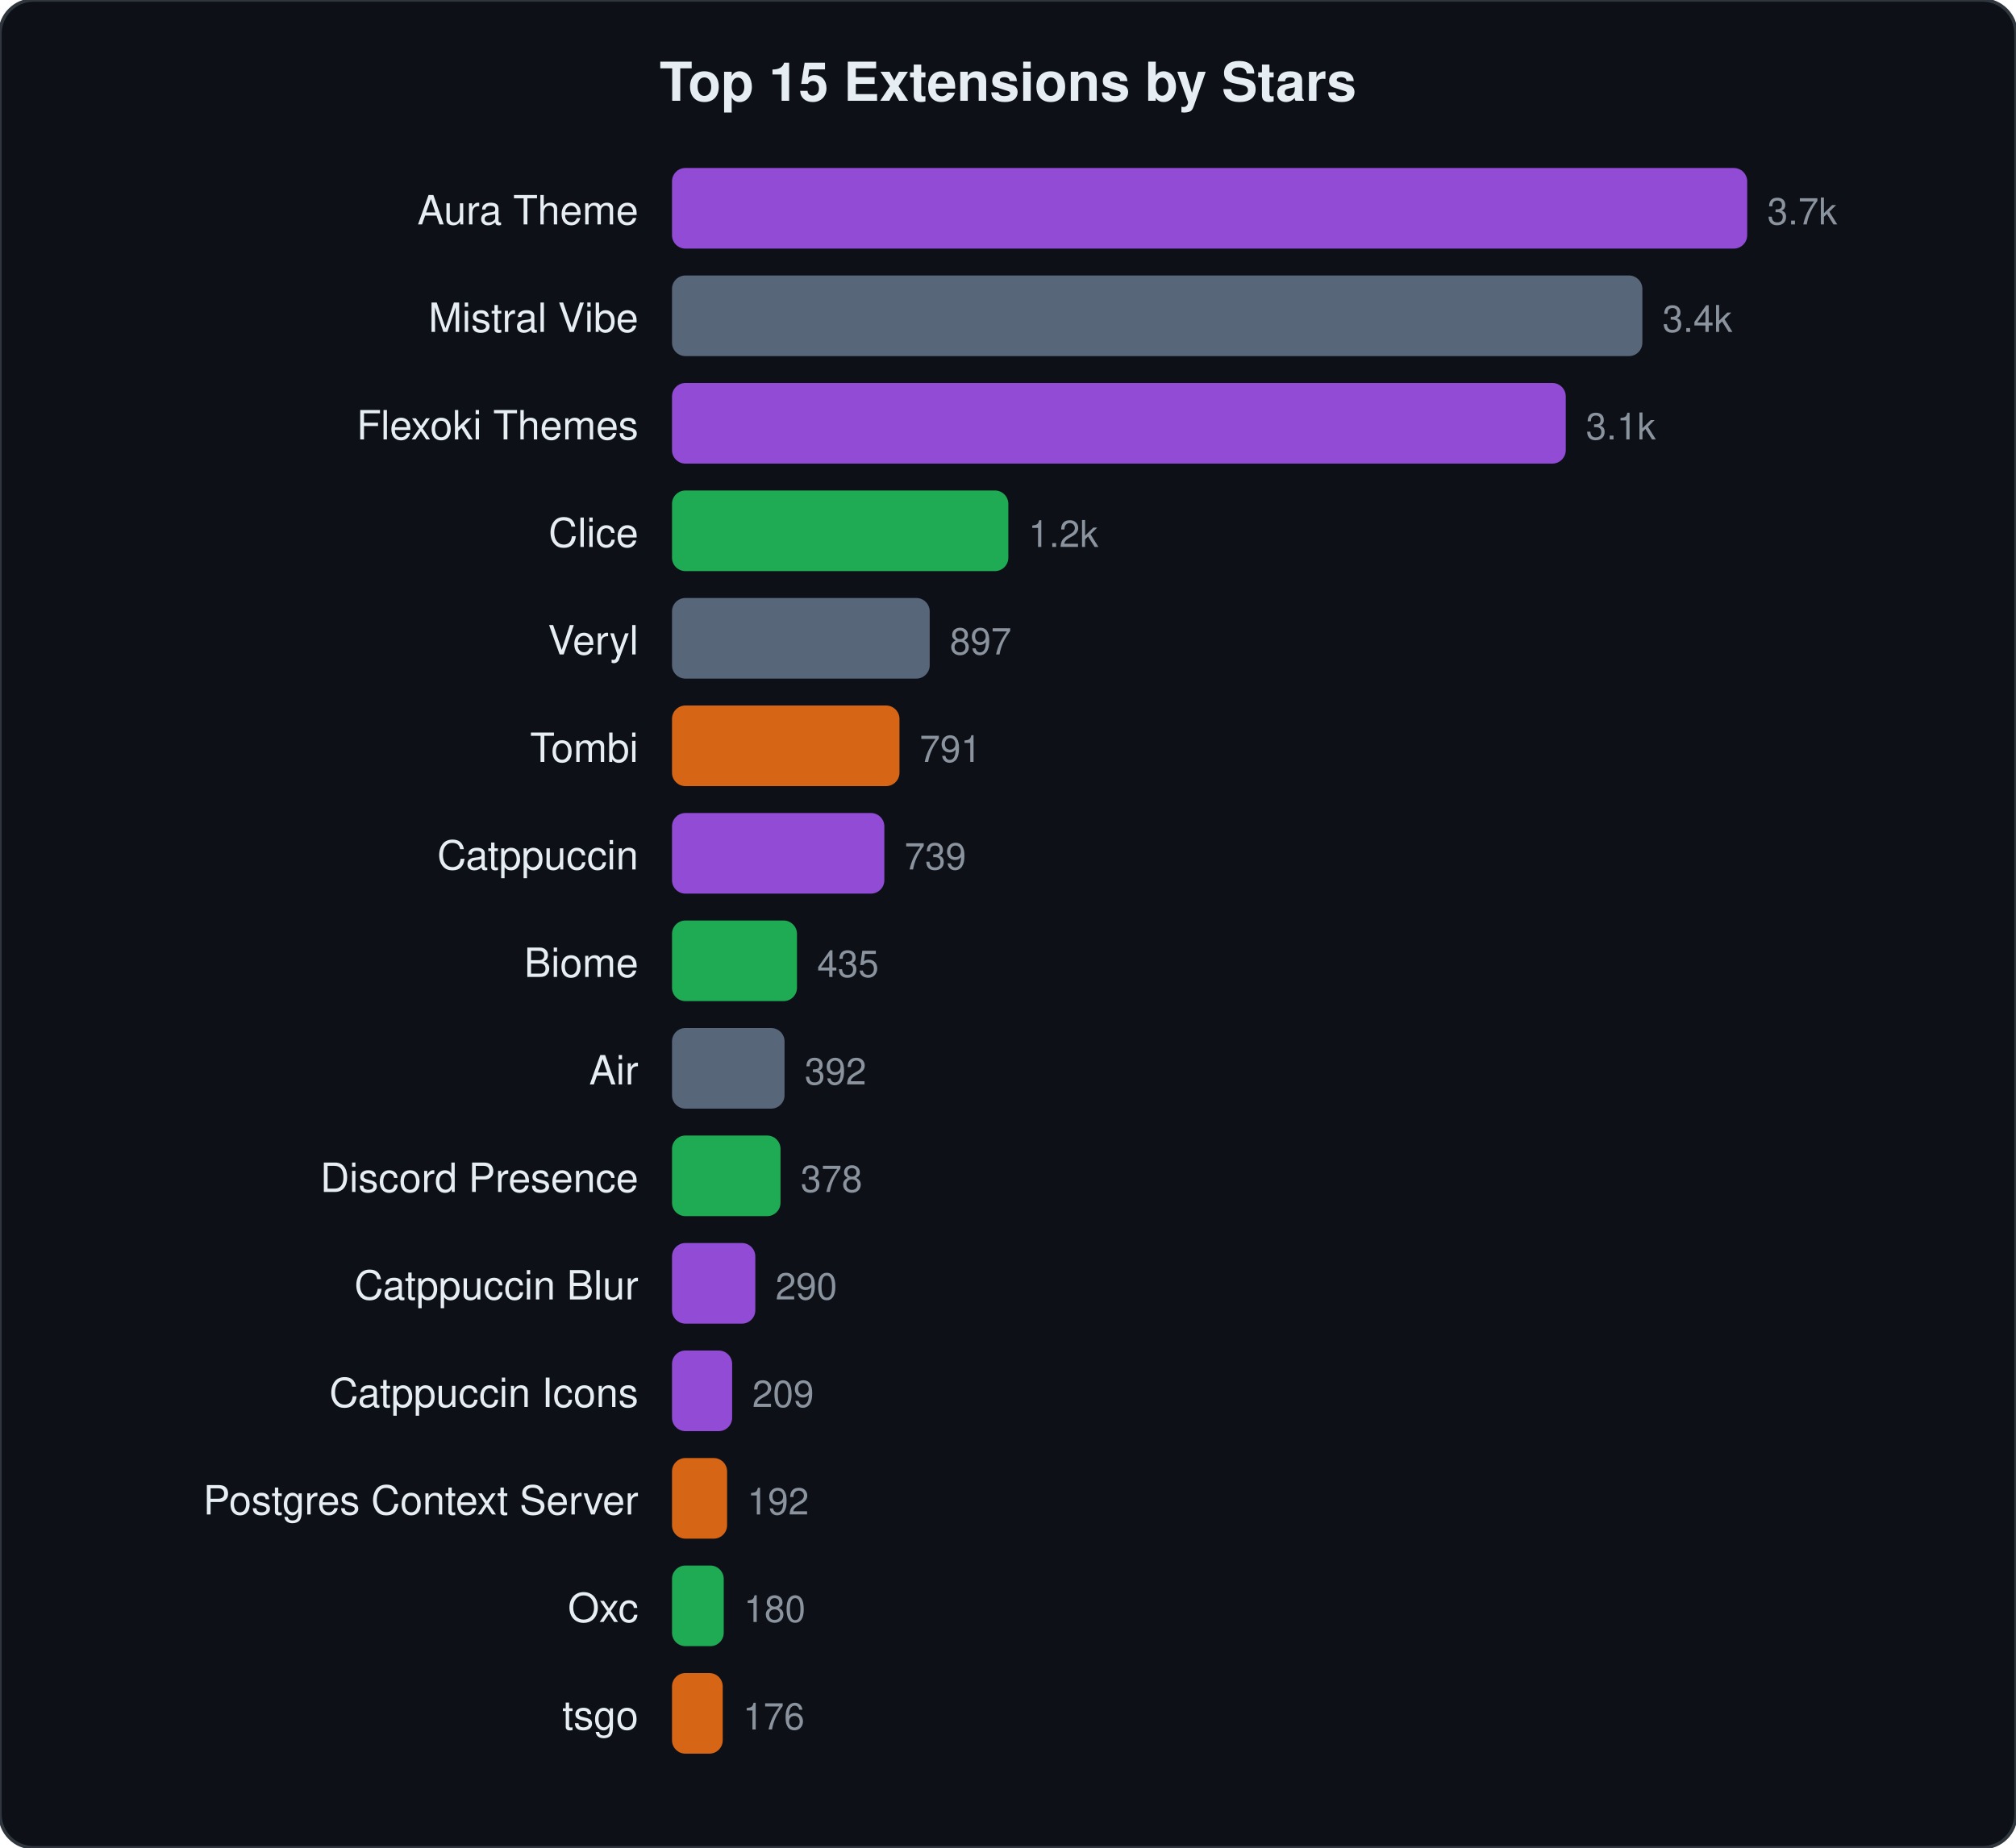
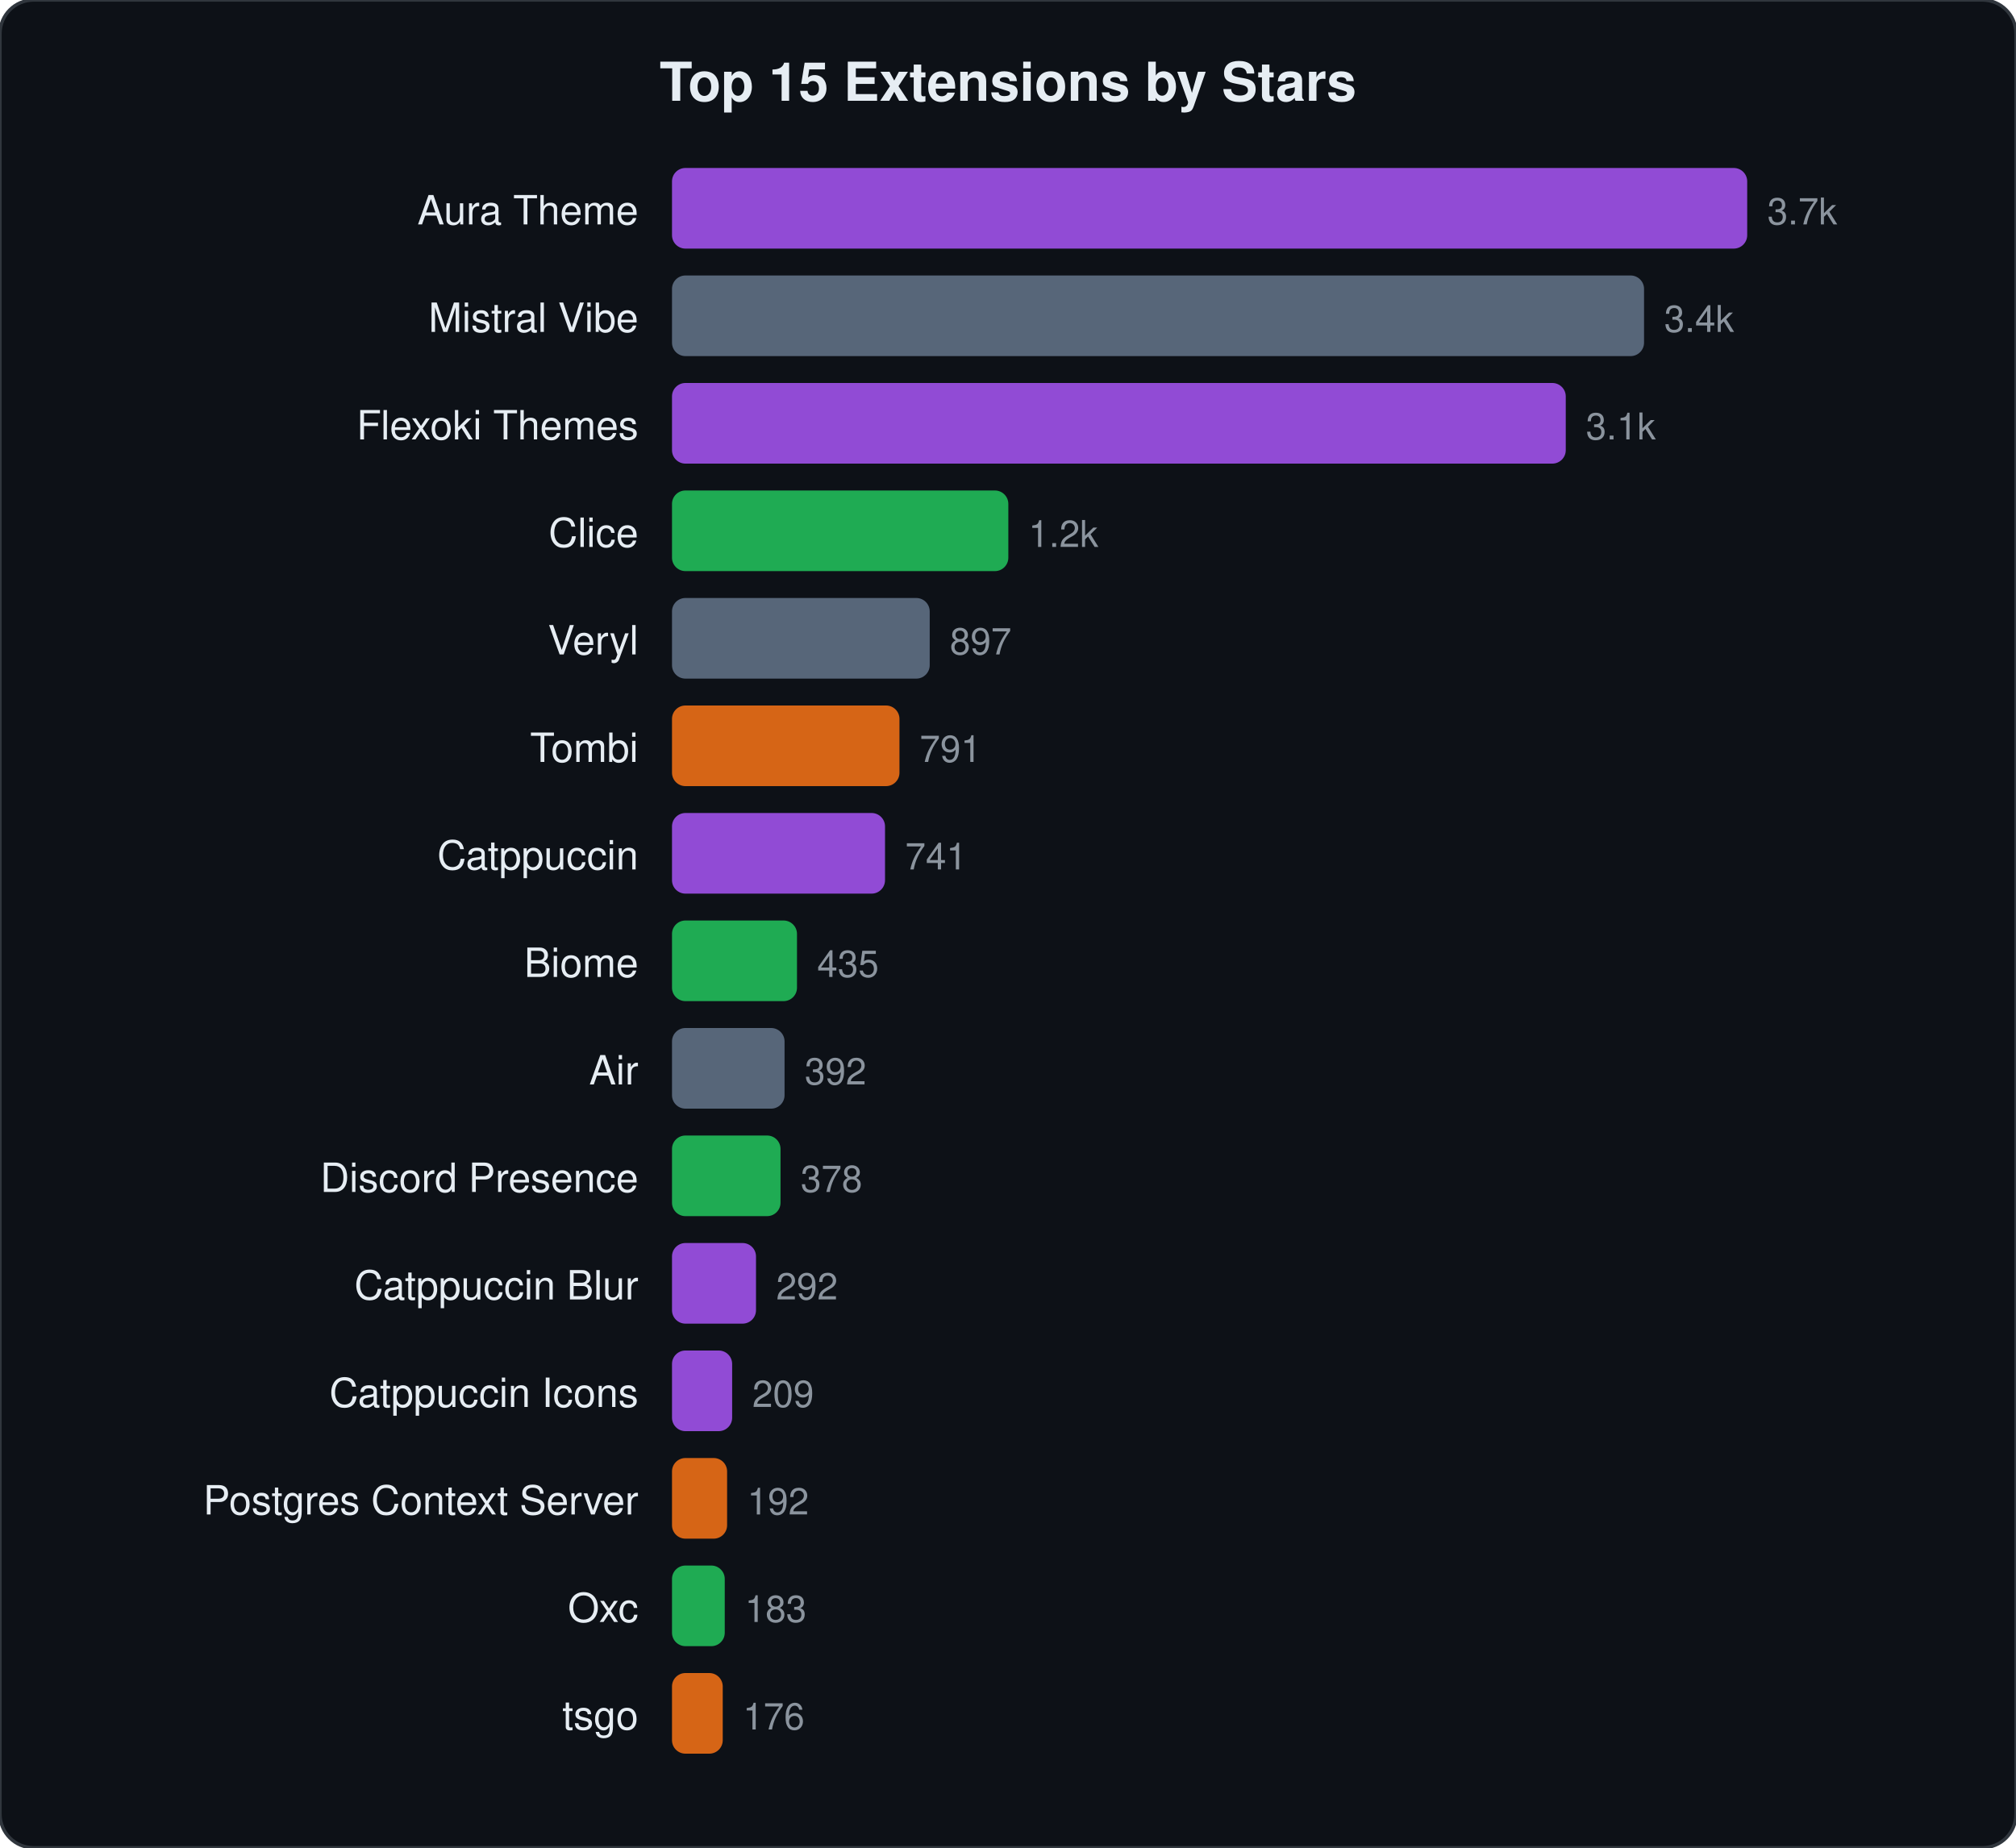
<svg xmlns="http://www.w3.org/2000/svg" viewBox="0 0 600 550" width="600" height="550">
  <style>text{font-family:-apple-system,BlinkMacSystemFont,"Segoe UI",Helvetica,Arial,sans-serif;fill:#e6edf3}.name{font-size:12px}.stars{font-size:11px;fill:#8b949e}.title{font-size:16px;font-weight:600}</style>
  <rect width="600" height="550" rx="10" fill="#0d1117" stroke="#30363d" stroke-width="1" />
  <text x="300" y="30" text-anchor="middle" class="title">Top 15 Extensions by Stars</text>
  <text x="190" y="66.8" text-anchor="end" class="name">Aura Theme</text>
  <rect x="200" y="50.0" width="320.0" height="24" rx="4" fill="#a855f7" opacity="0.85" />
  <text x="526.0" y="66.8" class="stars">3.7k</text>
  <text x="190" y="98.8" text-anchor="end" class="name">Mistral Vibe</text>
-   <rect x="200" y="82.0" width="288.8" height="24" rx="4" fill="#64748b" opacity="0.85" />
-   <text x="494.8" y="98.8" class="stars">3.4k</text>
+   <rect x="200" y="82.0" width="289.3" height="24" rx="4" fill="#64748b" opacity="0.85" />
+   <text x="495.3" y="98.8" class="stars">3.4k</text>
  <text x="190" y="130.8" text-anchor="end" class="name">Flexoki Themes</text>
  <rect x="200" y="114.0" width="266.0" height="24" rx="4" fill="#a855f7" opacity="0.85" />
  <text x="472.0" y="130.8" class="stars">3.1k</text>
  <text x="190" y="162.8" text-anchor="end" class="name">Clice</text>
  <rect x="200" y="146.0" width="100.1" height="24" rx="4" fill="#22c55e" opacity="0.85" />
  <text x="306.1" y="162.8" class="stars">1.2k</text>
  <text x="190" y="194.8" text-anchor="end" class="name">Veryl</text>
  <rect x="200" y="178.0" width="76.7" height="24" rx="4" fill="#64748b" opacity="0.85" />
  <text x="282.7" y="194.8" class="stars">897</text>
  <text x="190" y="226.8" text-anchor="end" class="name">Tombi</text>
  <rect x="200" y="210.0" width="67.7" height="24" rx="4" fill="#f97316" opacity="0.85" />
  <text x="273.7" y="226.8" class="stars">791</text>
  <text x="190" y="258.8" text-anchor="end" class="name">Catppuccin</text>
-   <rect x="200" y="242.0" width="63.2" height="24" rx="4" fill="#a855f7" opacity="0.85" />
-   <text x="269.2" y="258.8" class="stars">739</text>
+   <rect x="200" y="242.0" width="63.4" height="24" rx="4" fill="#a855f7" opacity="0.85" />
+   <text x="269.4" y="258.8" class="stars">741</text>
  <text x="190" y="290.8" text-anchor="end" class="name">Biome</text>
  <rect x="200" y="274.0" width="37.2" height="24" rx="4" fill="#22c55e" opacity="0.85" />
  <text x="243.2" y="290.8" class="stars">435</text>
  <text x="190" y="322.8" text-anchor="end" class="name">Air</text>
  <rect x="200" y="306.0" width="33.5" height="24" rx="4" fill="#64748b" opacity="0.85" />
  <text x="239.5" y="322.8" class="stars">392</text>
  <text x="190" y="354.8" text-anchor="end" class="name">Discord Presence</text>
  <rect x="200" y="338.0" width="32.3" height="24" rx="4" fill="#22c55e" opacity="0.85" />
  <text x="238.3" y="354.8" class="stars">378</text>
  <text x="190" y="386.8" text-anchor="end" class="name">Catppuccin Blur</text>
-   <rect x="200" y="370.0" width="24.8" height="24" rx="4" fill="#a855f7" opacity="0.85" />
-   <text x="230.8" y="386.8" class="stars">290</text>
+   <rect x="200" y="370.0" width="25.0" height="24" rx="4" fill="#a855f7" opacity="0.85" />
+   <text x="231.0" y="386.8" class="stars">292</text>
  <text x="190" y="418.8" text-anchor="end" class="name">Catppuccin Icons</text>
  <rect x="200" y="402.0" width="17.9" height="24" rx="4" fill="#a855f7" opacity="0.85" />
  <text x="223.9" y="418.8" class="stars">209</text>
  <text x="190" y="450.8" text-anchor="end" class="name">Postgres Context Server</text>
  <rect x="200" y="434.0" width="16.4" height="24" rx="4" fill="#f97316" opacity="0.85" />
  <text x="222.4" y="450.8" class="stars">192</text>
  <text x="190" y="482.8" text-anchor="end" class="name">Oxc</text>
-   <rect x="200" y="466.0" width="15.4" height="24" rx="4" fill="#22c55e" opacity="0.85" />
-   <text x="221.4" y="482.8" class="stars">180</text>
+   <rect x="200" y="466.0" width="15.7" height="24" rx="4" fill="#22c55e" opacity="0.85" />
+   <text x="221.7" y="482.8" class="stars">183</text>
  <text x="190" y="514.8" text-anchor="end" class="name">tsgo</text>
  <rect x="200" y="498.0" width="15.1" height="24" rx="4" fill="#f97316" opacity="0.85" />
  <text x="221.1" y="514.8" class="stars">176</text>
</svg>
